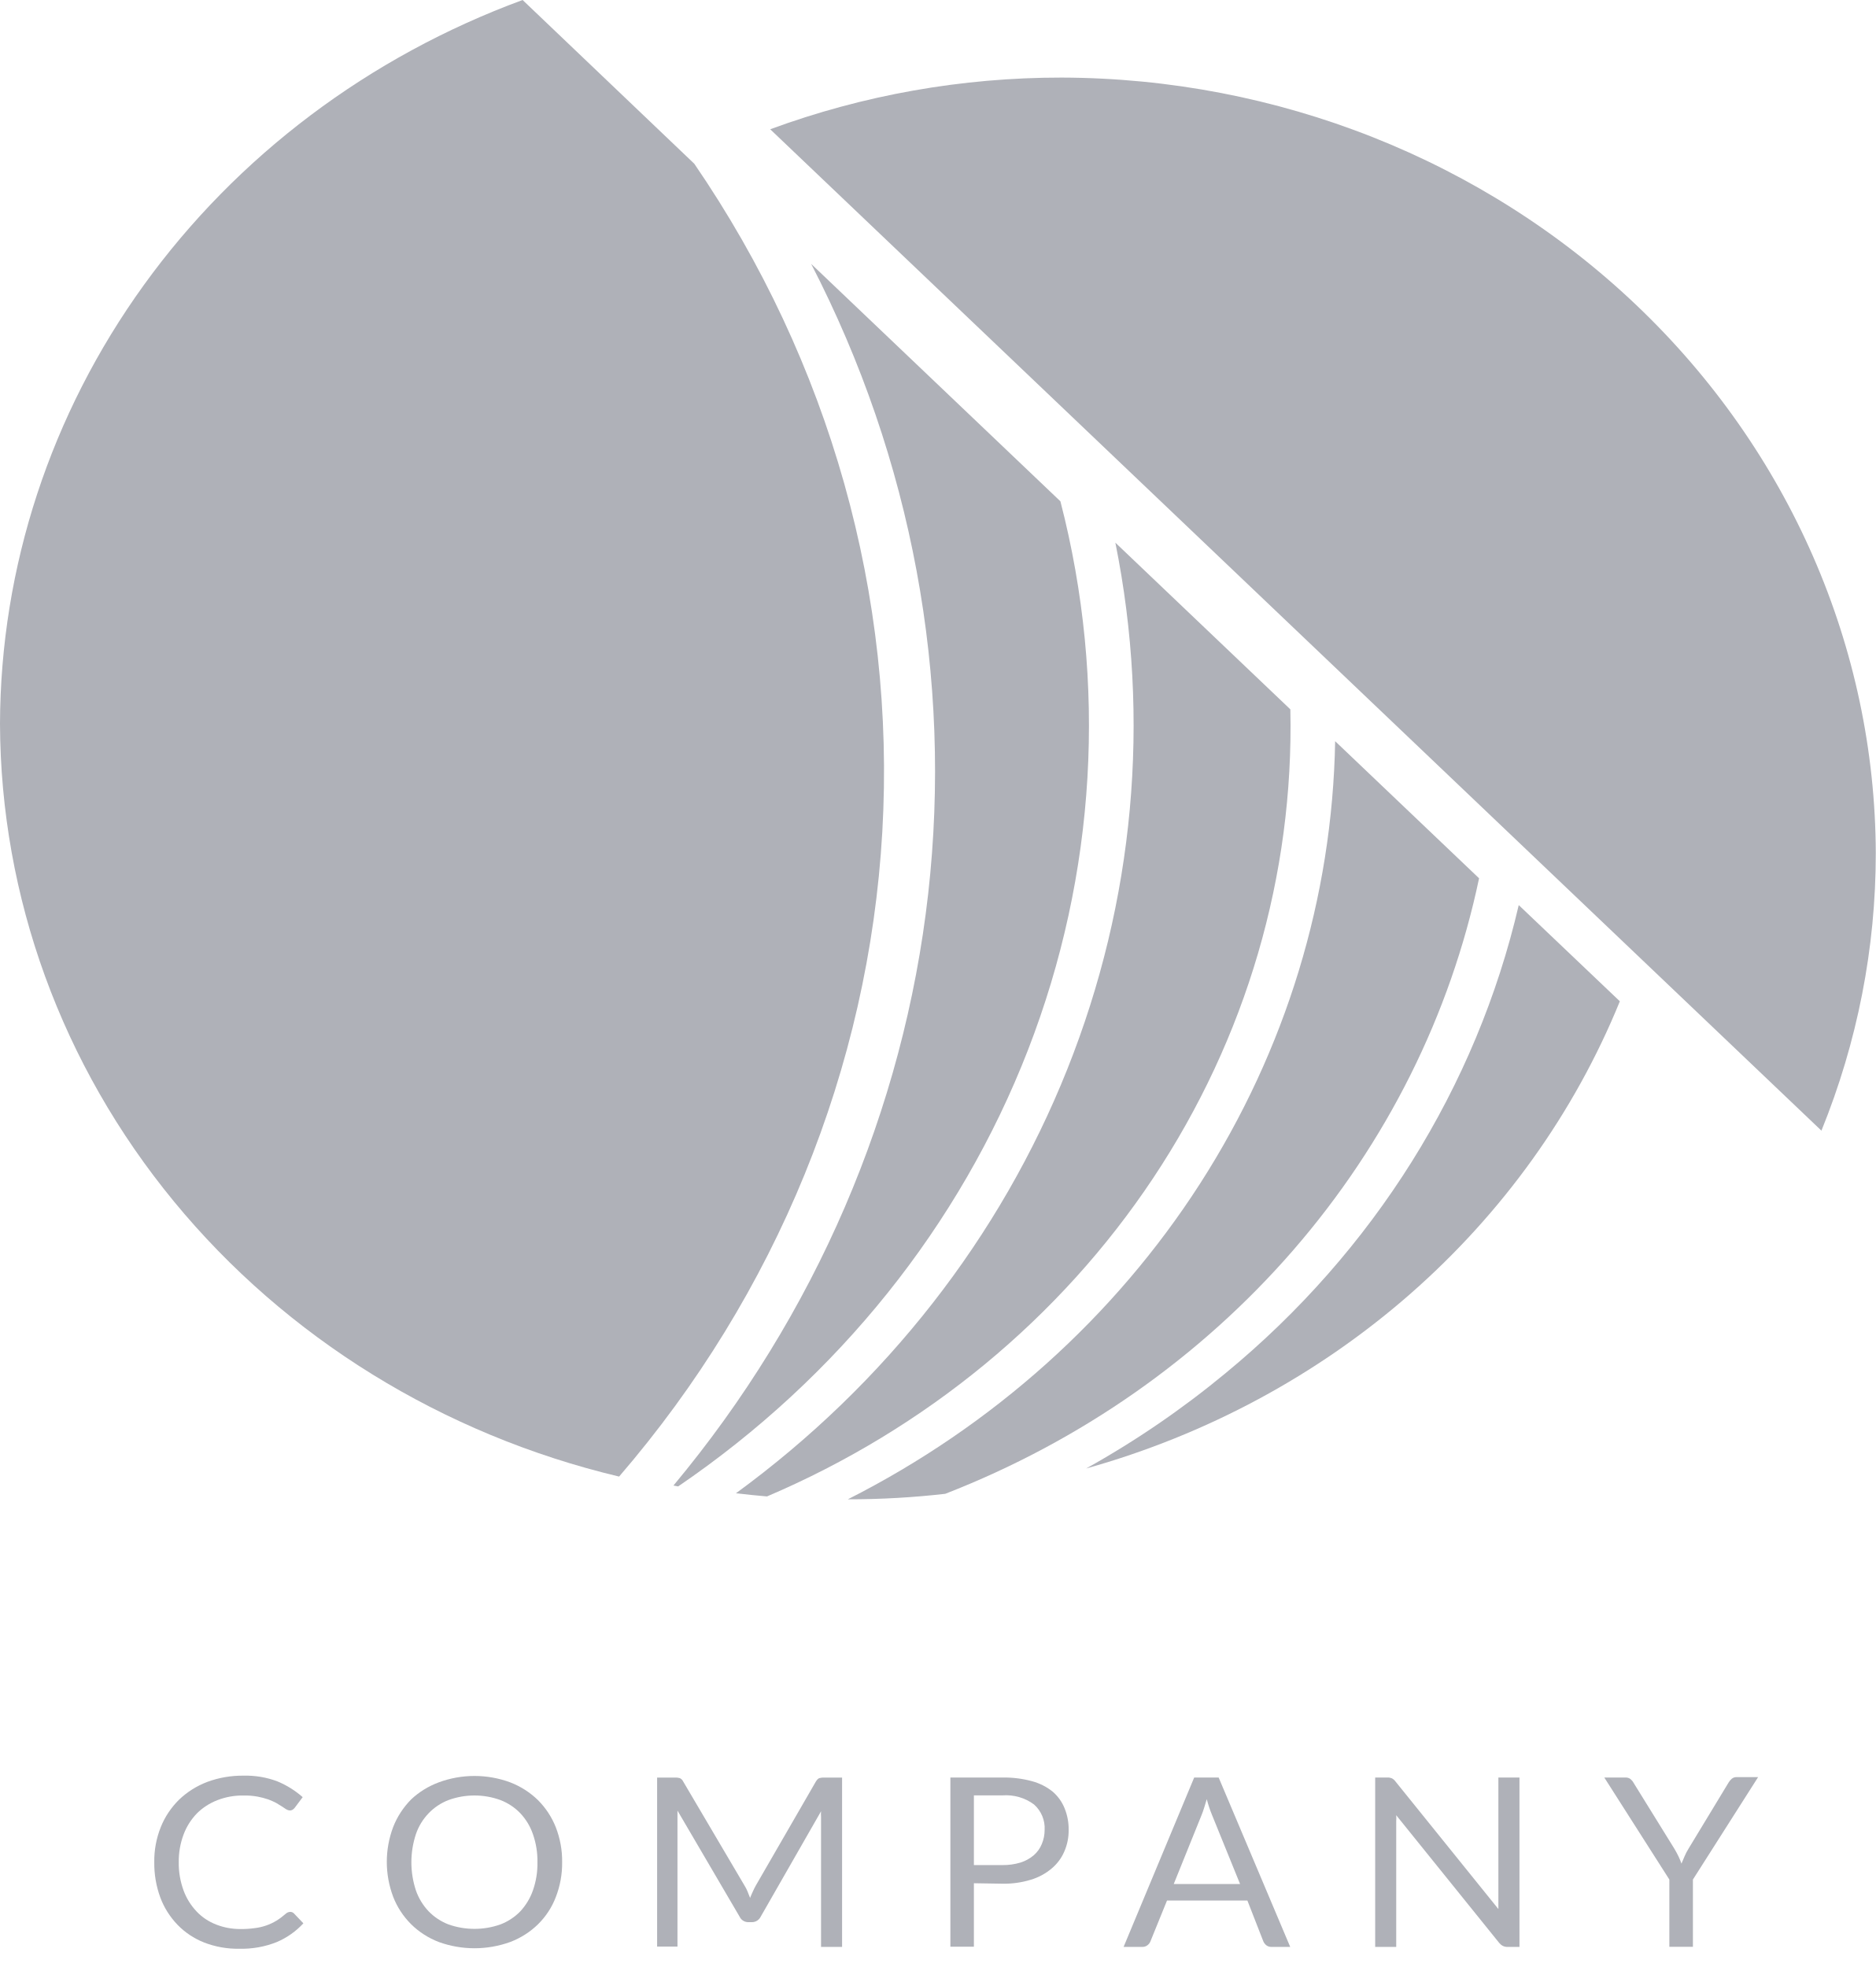
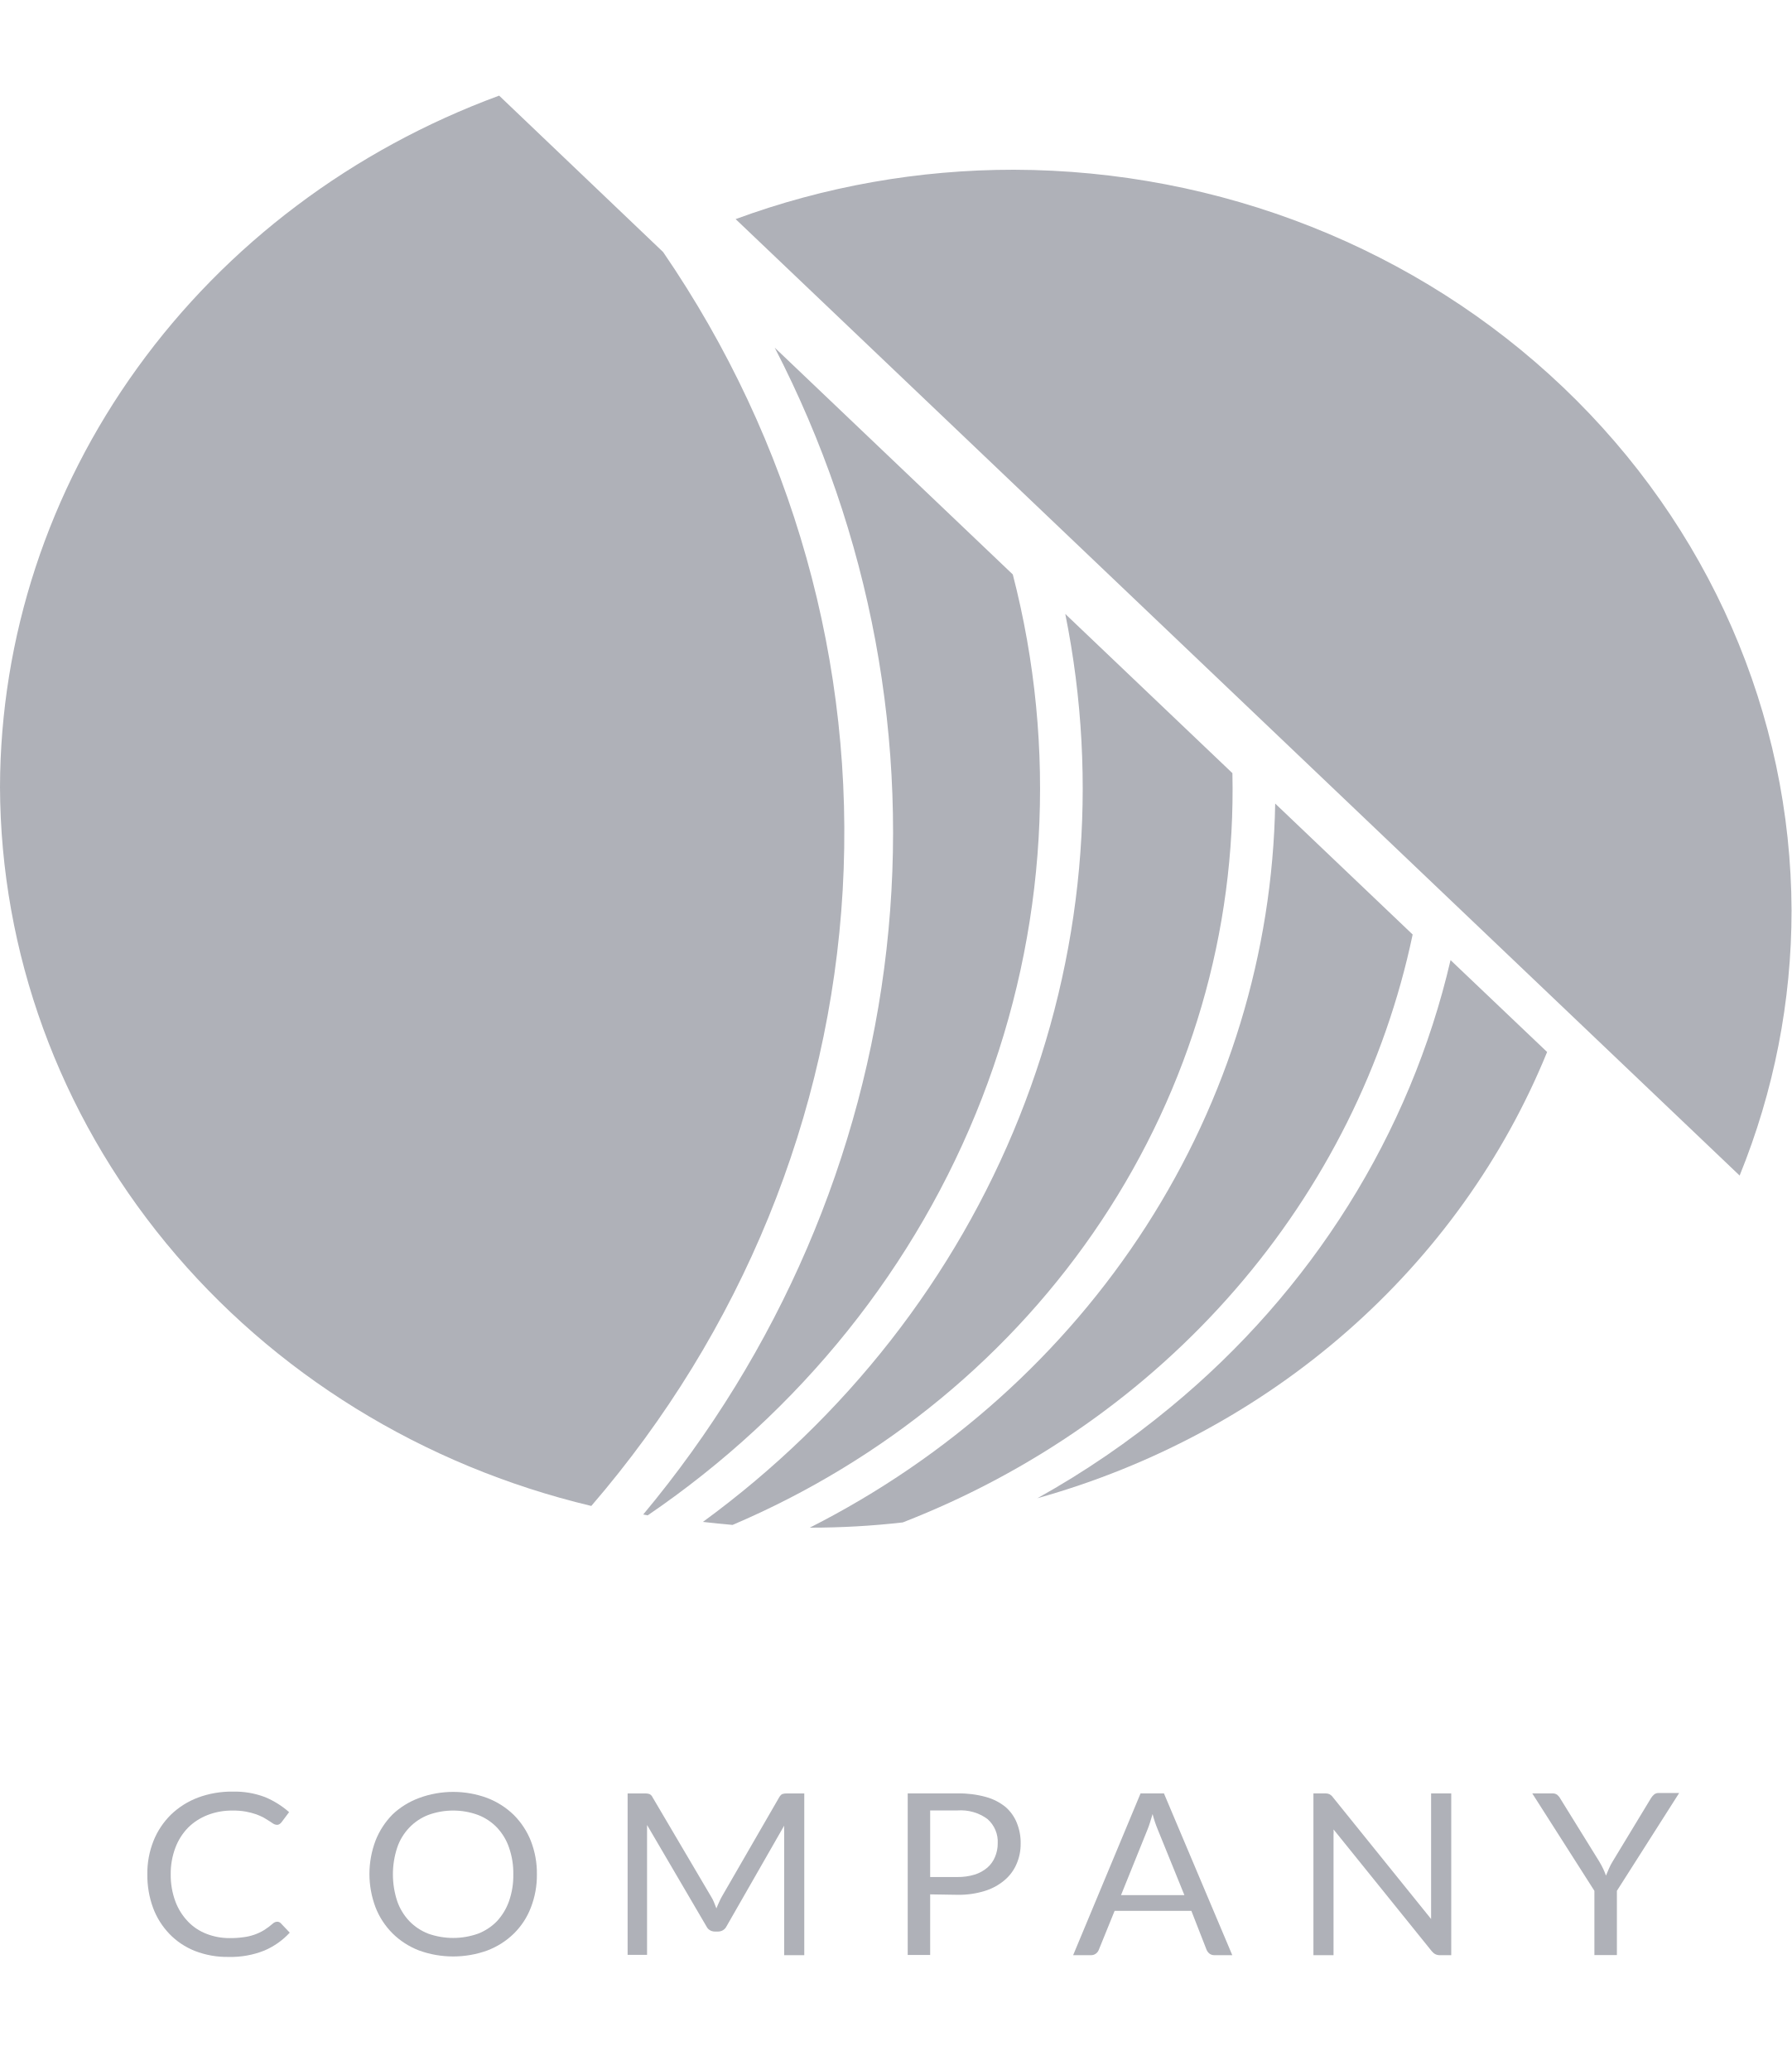
- <svg xmlns="http://www.w3.org/2000/svg" width="41" height="43" viewBox="0 0 41 43" fill="none">
+ <svg xmlns="http://www.w3.org/2000/svg" width="45" height="52" viewBox="0 0 41 43" fill="none">
  <path d="M6.345 41.795C6.36 41.795 6.375 41.798 6.389 41.804C6.403 41.81 6.415 41.818 6.425 41.829L6.631 42.045C6.471 42.219 6.274 42.359 6.052 42.454C5.793 42.558 5.513 42.608 5.232 42.601C4.967 42.606 4.705 42.559 4.46 42.464C4.239 42.376 4.041 42.244 3.879 42.076C3.713 41.903 3.585 41.7 3.503 41.478C3.413 41.232 3.369 40.972 3.372 40.711C3.368 40.449 3.416 40.188 3.514 39.942C3.603 39.719 3.739 39.516 3.912 39.344C4.088 39.175 4.298 39.042 4.53 38.954C4.783 38.86 5.053 38.814 5.324 38.817C5.577 38.811 5.828 38.853 6.063 38.942C6.266 39.026 6.453 39.143 6.616 39.287L6.443 39.518C6.431 39.534 6.417 39.548 6.399 39.559C6.379 39.573 6.355 39.579 6.33 39.577C6.303 39.575 6.278 39.566 6.255 39.552L6.163 39.491L6.034 39.412C5.979 39.383 5.921 39.358 5.862 39.336C5.786 39.31 5.707 39.29 5.628 39.275C5.527 39.257 5.424 39.249 5.322 39.251C5.126 39.248 4.932 39.283 4.751 39.353C4.582 39.419 4.429 39.517 4.303 39.643C4.175 39.776 4.076 39.933 4.013 40.103C3.94 40.298 3.904 40.504 3.907 40.711C3.904 40.921 3.94 41.13 4.013 41.329C4.075 41.498 4.172 41.654 4.298 41.787C4.416 41.912 4.562 42.009 4.725 42.072C4.893 42.138 5.073 42.171 5.255 42.17C5.36 42.171 5.465 42.165 5.569 42.15C5.738 42.13 5.901 42.074 6.045 41.986C6.117 41.941 6.184 41.89 6.248 41.834C6.274 41.81 6.309 41.796 6.345 41.795Z" fill="#AFB1B8" />
  <path d="M12.287 40.711C12.29 40.971 12.243 41.229 12.148 41.473C12.064 41.694 11.932 41.896 11.761 42.065C11.589 42.234 11.382 42.366 11.153 42.453C10.649 42.636 10.092 42.636 9.589 42.453C9.361 42.365 9.155 42.232 8.985 42.064C8.813 41.892 8.68 41.688 8.594 41.466C8.408 40.972 8.408 40.432 8.594 39.939C8.681 39.716 8.814 39.512 8.985 39.338C9.157 39.175 9.363 39.048 9.589 38.964C10.092 38.777 10.65 38.777 11.153 38.964C11.381 39.052 11.588 39.185 11.76 39.353C11.929 39.523 12.061 39.724 12.148 39.944C12.243 40.189 12.291 40.449 12.287 40.711ZM11.747 40.711C11.751 40.503 11.718 40.296 11.649 40.098C11.592 39.929 11.498 39.773 11.374 39.64C11.253 39.514 11.105 39.415 10.939 39.351C10.573 39.217 10.168 39.217 9.802 39.351C9.637 39.415 9.488 39.514 9.368 39.64C9.242 39.772 9.147 39.928 9.09 40.098C8.959 40.497 8.959 40.925 9.09 41.324C9.148 41.493 9.243 41.649 9.368 41.782C9.489 41.907 9.637 42.005 9.802 42.069C10.169 42.199 10.573 42.199 10.939 42.069C11.105 42.005 11.253 41.907 11.374 41.782C11.497 41.648 11.591 41.492 11.649 41.324C11.718 41.126 11.751 40.919 11.747 40.711Z" fill="#AFB1B8" />
  <path d="M16.341 41.353L16.395 41.49C16.415 41.441 16.433 41.397 16.454 41.353C16.474 41.307 16.496 41.262 16.521 41.218L17.835 38.942C17.861 38.903 17.884 38.878 17.91 38.871C17.945 38.861 17.981 38.857 18.018 38.859H18.406V42.561H17.946V39.839C17.946 39.804 17.946 39.765 17.946 39.724C17.943 39.681 17.943 39.639 17.946 39.596L16.624 41.905C16.607 41.939 16.58 41.968 16.546 41.989C16.513 42.009 16.473 42.02 16.433 42.02H16.359C16.319 42.02 16.279 42.01 16.246 41.989C16.212 41.969 16.185 41.939 16.169 41.905L14.808 39.581C14.808 39.626 14.808 39.67 14.808 39.714C14.808 39.758 14.808 39.797 14.808 39.831V42.554H14.363V38.859H14.751C14.788 38.857 14.824 38.861 14.859 38.871C14.891 38.886 14.917 38.911 14.931 38.942L16.274 41.221C16.3 41.263 16.323 41.307 16.341 41.353Z" fill="#AFB1B8" />
  <path d="M21.287 41.169V42.556H20.773V38.858H21.92C22.136 38.855 22.352 38.882 22.56 38.939C22.727 38.984 22.881 39.063 23.013 39.17C23.127 39.27 23.215 39.394 23.27 39.532C23.331 39.683 23.361 39.844 23.358 40.005C23.36 40.167 23.328 40.328 23.262 40.478C23.201 40.62 23.106 40.747 22.985 40.848C22.853 40.959 22.698 41.043 22.529 41.093C22.329 41.154 22.12 41.183 21.91 41.179L21.287 41.169ZM21.287 40.772H21.91C22.045 40.774 22.179 40.755 22.308 40.716C22.415 40.682 22.512 40.628 22.596 40.557C22.674 40.489 22.733 40.405 22.771 40.312C22.813 40.213 22.834 40.107 22.833 40C22.839 39.898 22.821 39.795 22.781 39.699C22.741 39.603 22.68 39.517 22.601 39.447C22.405 39.3 22.158 39.23 21.91 39.248H21.287V40.772Z" fill="#AFB1B8" />
  <path d="M28.201 42.561H27.795C27.754 42.563 27.714 42.55 27.681 42.527C27.652 42.504 27.629 42.474 27.614 42.441L27.265 41.547H25.508L25.145 42.441C25.132 42.474 25.11 42.502 25.081 42.524C25.048 42.55 25.007 42.562 24.965 42.561H24.559L26.102 38.858H26.637L28.201 42.561ZM25.655 41.186H27.105L26.493 39.679C26.446 39.566 26.408 39.45 26.377 39.331L26.318 39.525C26.3 39.584 26.28 39.638 26.262 39.682L25.655 41.186Z" fill="#AFB1B8" />
  <path d="M30.423 38.875C30.454 38.892 30.48 38.914 30.5 38.942L32.751 41.733C32.751 41.689 32.751 41.645 32.751 41.603C32.751 41.561 32.751 41.52 32.751 41.48V38.858H33.212V42.561H32.954C32.918 42.562 32.882 42.555 32.849 42.539C32.817 42.522 32.789 42.498 32.767 42.471L30.518 39.682C30.521 39.724 30.521 39.767 30.518 39.809C30.518 39.851 30.518 39.888 30.518 39.922V42.561H30.058V38.858H30.331C30.363 38.857 30.394 38.863 30.423 38.875Z" fill="#AFB1B8" />
  <path d="M37.003 41.088V42.559H36.488V41.088L35.066 38.858H35.526C35.566 38.856 35.605 38.867 35.637 38.89C35.665 38.914 35.689 38.942 35.706 38.974L36.596 40.412C36.633 40.473 36.663 40.53 36.689 40.584C36.715 40.638 36.735 40.689 36.753 40.74L36.82 40.581C36.845 40.523 36.874 40.466 36.908 40.412L37.785 38.964C37.803 38.935 37.826 38.908 37.852 38.885C37.882 38.86 37.922 38.847 37.962 38.849H38.428L37.003 41.088Z" fill="#AFB1B8" />
  <path d="M16.086 32.644C16.31 32.671 16.536 32.693 16.765 32.713C20.236 31.234 23.172 28.813 25.206 25.753C27.241 22.692 28.283 19.129 28.204 15.507L24.379 11.863C25.157 15.719 24.793 19.705 23.328 23.375C21.864 27.045 19.356 30.255 16.086 32.644Z" fill="#AFB1B8" />
  <path d="M14.72 32.475L14.823 32.494C18.317 30.113 20.982 26.788 22.471 22.949C23.96 19.11 24.206 14.933 23.178 10.959L17.73 5.769C19.933 10.035 20.82 14.81 20.288 19.537C19.755 24.265 17.824 28.751 14.72 32.475Z" fill="#AFB1B8" />
  <path d="M33.196 19.786C32.271 23.765 30.023 27.354 26.786 30.02C25.841 30.802 24.822 31.5 23.741 32.102C26.376 31.365 28.799 30.06 30.821 28.289C32.843 26.518 34.412 24.328 35.406 21.889L33.196 19.786Z" fill="#AFB1B8" />
  <path d="M32.329 19.2L29.183 16.203C29.123 19.62 28.104 22.959 26.231 25.874C24.358 28.788 21.699 31.172 18.532 32.776H18.548C19.253 32.776 19.959 32.736 20.66 32.656C23.619 31.505 26.234 29.674 28.27 27.326C30.306 24.978 31.701 22.186 32.329 19.2Z" fill="#AFB1B8" />
  <path d="M15.176 3.58L11.423 0C8.068 1.235 5.183 3.406 3.145 6.23C1.107 9.053 0.01 12.397 0 15.823H0C0.013 19.61 1.35 23.284 3.801 26.264C6.252 29.245 9.676 31.361 13.532 32.279C16.974 28.284 18.989 23.347 19.285 18.186C19.58 13.025 18.141 7.909 15.176 3.58Z" fill="#AFB1B8" />
  <path d="M41 18.649C40.986 14.157 39.107 9.852 35.773 6.676C32.439 3.499 27.921 1.709 23.206 1.696C21.027 1.694 18.867 2.077 16.835 2.826L39.812 24.717C40.598 22.782 41.001 20.724 41 18.649Z" fill="#AFB1B8" />
</svg>
